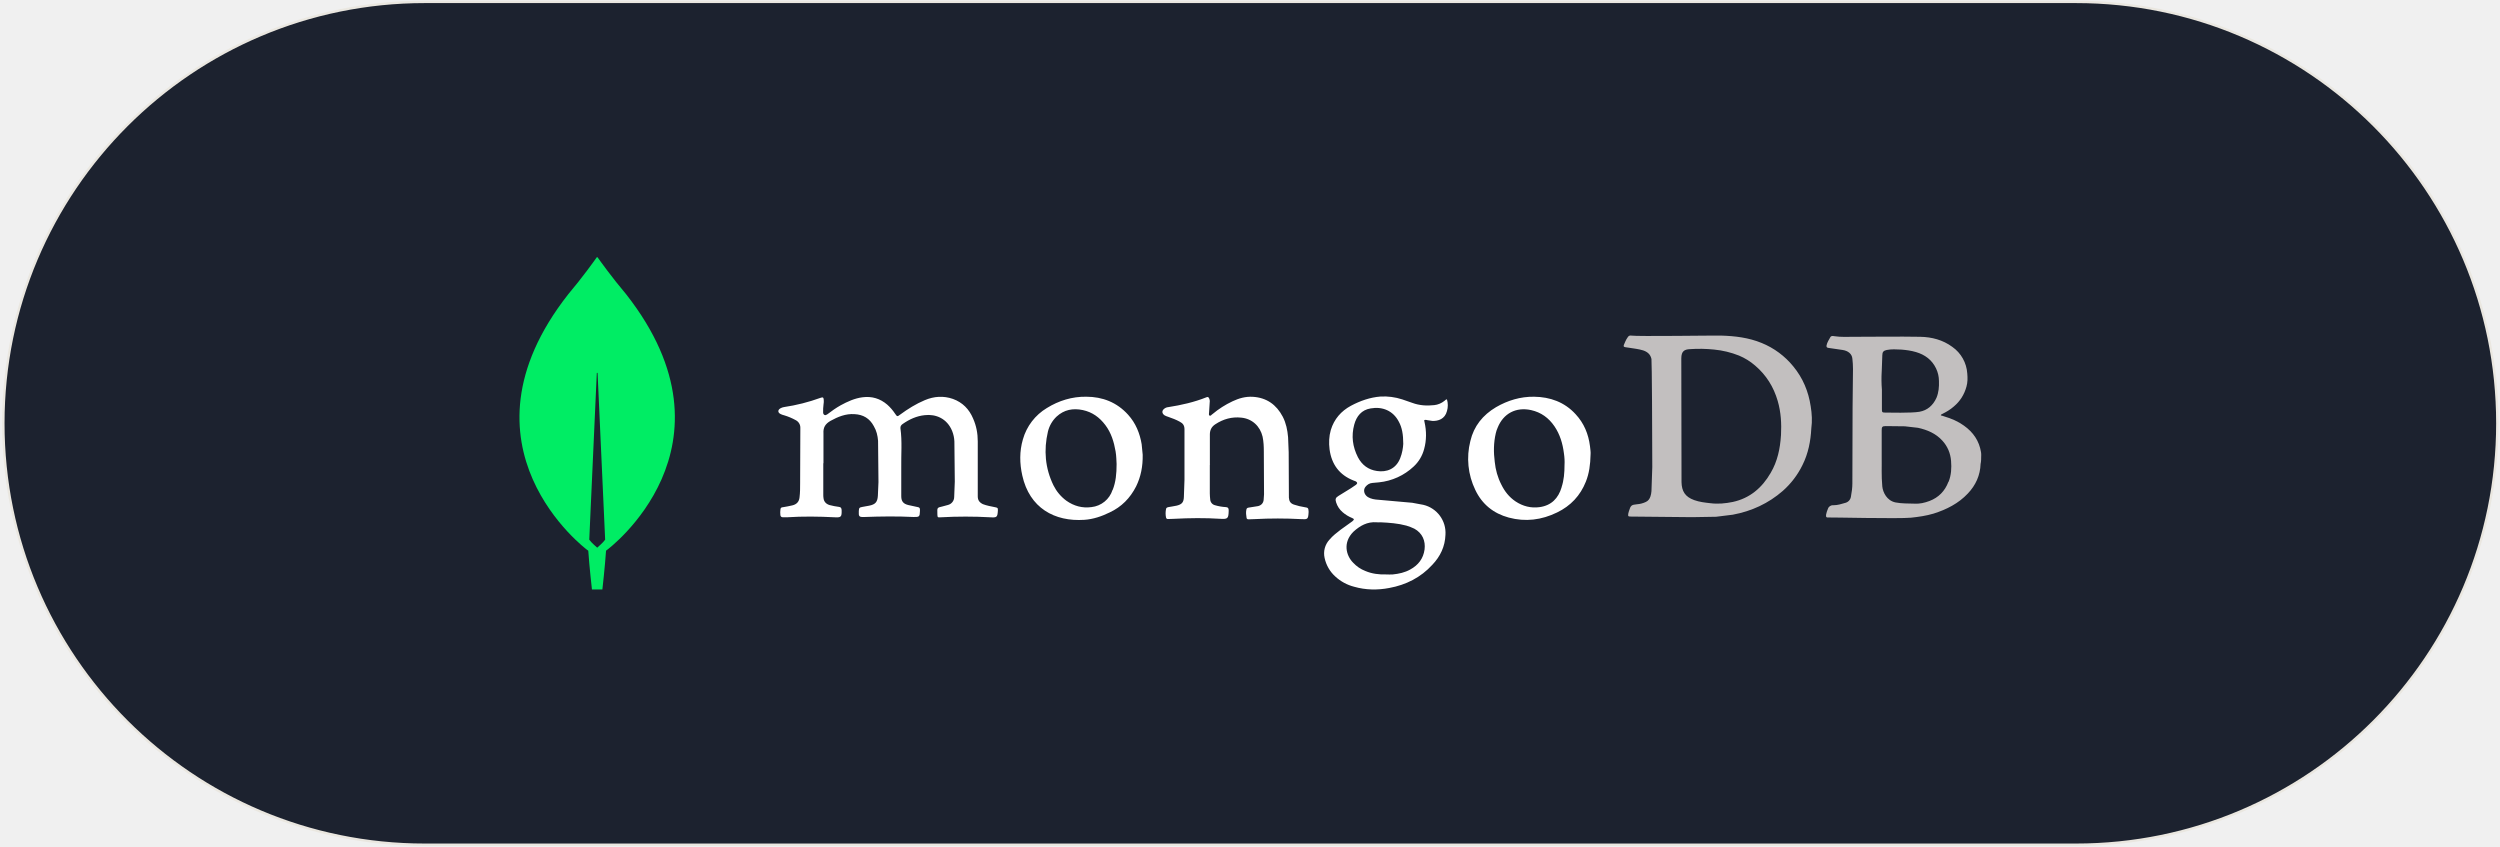
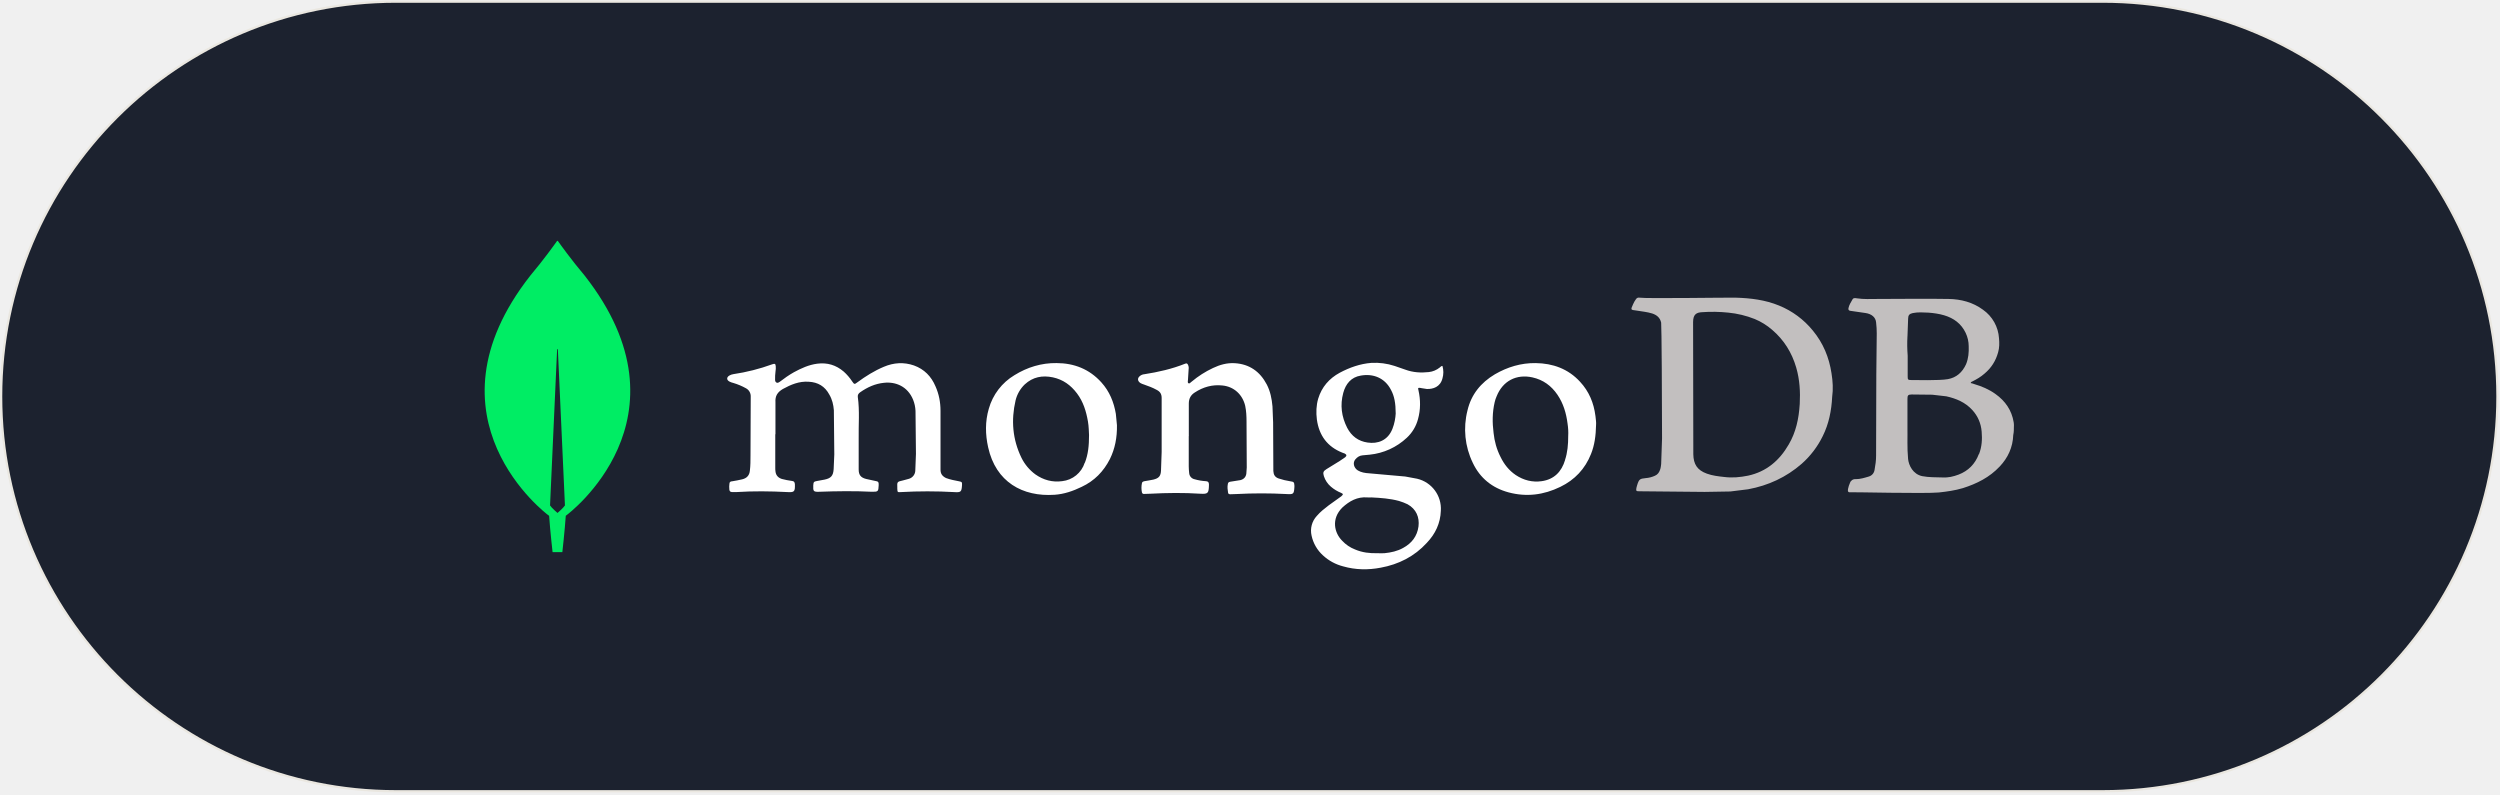
- <svg xmlns="http://www.w3.org/2000/svg" width="1081" height="366" viewBox="0 0 1081 366" fill="none">
-   <path d="M183.667.81h713.967c100.642 0 182.226 81.588 182.226 182.23 0 100.643-81.584 182.23-182.226 182.23H183.667c-100.642 0-182.23-81.587-182.23-182.23S83.026.81 183.668.81" fill="#1C222F" />
-   <path d="M183.667.81h713.967c100.642 0 182.226 81.588 182.226 182.23 0 100.643-81.584 182.23-182.226 182.23H183.667c-100.642 0-182.23-81.587-182.23-182.23S83.026.81 183.668.81Z" stroke="#EAE7E0" stroke-width="1.049" />
+ <svg xmlns="http://www.w3.org/2000/svg" width="900" height="286" viewBox="0 0 900 286" fill="none">
+   <path d="M142.542.589h614.41c78.498 0 142.133 63.635 142.133 142.132S835.45 284.855 756.952 284.855h-614.41C64.044 284.855.409 221.219.409 142.721S64.044.589 142.542.589" fill="#1C222F" />
+   <path d="M142.542.589h614.41c78.498 0 142.133 63.635 142.133 142.132S835.45 284.855 756.952 284.855h-614.41C64.044 284.855.409 221.219.409 142.721S64.044.589 142.542.589Z" stroke="#EAE7E0" stroke-width=".818" />
  <g clip-path="url(#a)">
-     <g clip-path="url(#b)">
-       <path d="M270.725 127.209c-6.05-7.14-11.255-14.437-12.318-15.918a.235.235 0 0 0-.306-.074.23.23 0 0 0-.085.074c-1.057 1.498-6.262 8.795-12.301 15.935-51.837 66.005 8.169 110.55 8.169 110.55l.486.341c.459 6.889 1.588 16.774 1.588 16.774h4.512s1.119-9.863 1.583-16.774l.492-.385s60.005-44.501 8.18-110.523m-12.508 109.589s-2.689-2.293-3.416-3.444v-.123l3.254-71.882a.18.18 0 0 1 .059-.102.18.18 0 0 1 .223 0 .18.18 0 0 1 .059.102l3.265 71.893v.123c-.726 1.118-3.416 3.444-3.416 3.444" fill="#00ED64" />
-     </g>
-     <path d="M355.988 200.282v13.483a9.4 9.4 0 0 0 .091 1.597c.175 1.597 1.155 2.571 2.596 3.019q2.02.531 4.09.798c.798.091 1.065.441 1.155 1.298.091 3.019-.175 3.376-3.102 3.194-6.829-.357-13.665-.441-20.494 0h-.649c-2.129.091-2.304-.091-2.304-2.22 0-.357.091-.798.091-1.155 0-.65.441-.974 1.064-.974 1.428-.175 2.753-.532 4.09-.799 1.863-.441 2.921-1.596 3.103-3.46.259-2.038.259-4.167.259-6.212l.091-23.772a3.63 3.63 0 0 0-1.947-3.375 25.2 25.2 0 0 0-5.064-2.129c-.532-.176-1.064-.26-1.506-.533-1.298-.623-1.33-1.772-.09-2.486a4.5 4.5 0 0 1 1.506-.532 80.7 80.7 0 0 0 15.787-3.992c1.064-.358 1.33-.26 1.428.798.091.649 0 1.428-.091 2.038-.175 1.156-.175 2.305-.175 3.376 0 .441.09.889.532 1.155.441.266.889 0 1.298-.259 1.863-1.428 3.726-2.753 5.764-3.895 2.922-1.597 6.037-3.019 9.413-3.46 4.09-.532 7.627.532 10.737 3.194a20.1 20.1 0 0 1 3.369 3.901c.889 1.298.973 1.331 2.129.441 3.375-2.486 6.92-4.699 10.737-6.296 3.992-1.688 8.075-1.948 12.151-.533 4.168 1.506 7.011 4.434 8.699 8.426 1.428 3.194 2.038 6.492 2.038 9.932v23.772c0 1.597.649 2.597 2.22 3.376 1.688.649 3.551.973 5.323 1.33 1.156.26 1.156.26 1.156 1.428-.176 2.922-.442 3.103-3.285 2.922a191 191 0 0 0-21.376 0c-1.428.091-1.428.091-1.506-1.331v-.442c-.091-2.401-.091-2.401 2.22-2.921l2.304-.623a3.574 3.574 0 0 0 2.753-3.46l.259-6.654-.175-17.384a13.8 13.8 0 0 0-.974-4.524c-2.22-5.414-7.095-7.362-11.801-6.829-3.551.357-6.654 1.772-9.581 3.817-.623.441-1.065.973-.974 1.863.799 5.68.26 11.36.357 17.033v12.334c0 2.22.889 3.285 3.019 3.817l4.089.889c.623.091.974.357.974 1.065v.649c-.091 2.486-.26 2.597-2.752 2.571-7.096-.357-14.197-.26-21.201 0-2.402.091-2.597-.175-2.486-2.597.09-1.428.259-1.506 1.596-1.772l2.922-.532c2.596-.533 3.55-1.506 3.726-4.259l.259-5.946-.175-17.832c-.175-2.22-.649-4.349-1.863-6.387-1.772-3.285-4.544-4.966-8.341-5.148-3.817-.26-7.186 1.155-10.387 2.921-2.22 1.298-3.193 2.837-3.018 5.414v12.95zm167.133.539v12.509q.022 1.335.176 2.662a2.724 2.724 0 0 0 2.129 2.486c1.53.446 3.107.714 4.699.798.89.091 1.065.442 1.156 1.156v.623c-.091 3.103-.442 3.46-3.46 3.285-6.751-.442-13.483-.357-20.227 0l-2.597.091c-.532 0-.649-.26-.798-.624a9 9 0 0 1 0-3.726c.091-.532.441-.649.974-.798 1.298-.175 2.401-.441 3.635-.649 2.22-.533 3.018-1.428 3.103-3.726l.259-7.453v-21.824c0-1.597-.623-2.57-2.038-3.285-1.597-.889-3.285-1.506-5.063-2.129-.533-.175-1.065-.357-1.506-.623-1.156-.798-1.298-1.947-.175-2.837a3.2 3.2 0 0 1 1.772-.714c5.68-.889 11.178-2.129 16.501-4.258.623-.26.889-.091 1.155.441a2.95 2.95 0 0 1 .26 1.772l-.26 4.168c0 .532-.259 1.298.175 1.506.533.357.89-.441 1.331-.649a39.5 39.5 0 0 1 8.608-5.498c2.752-1.299 5.582-2.13 8.783-1.948 5.946.357 10.204 3.376 12.95 8.608 1.428 2.752 2.038 5.764 2.304 8.874l.26 6.491.091 19.604c.091 1.506.623 2.487 2.129 3.019 1.561.52 3.164.907 4.791 1.155 1.428.176 1.506.442 1.596 1.773v.441c-.175 3.018-.357 3.103-3.375 2.921a186 186 0 0 0-19.87 0c-.889.091-1.772 0-2.597.091-.532 0-.889-.091-.973-.623-.176-1.156-.357-2.305-.091-3.551.091-.532.357-.798.973-.889l4.09-.65c1.428-.357 2.22-1.298 2.402-2.596l.175-2.486-.091-18.54c0-2.129-.091-4.258-.532-6.388-1.065-4.544-4.525-7.789-9.218-8.244-4.089-.441-7.789.623-11.178 2.837-1.688 1.065-2.402 2.571-2.402 4.434v13.398c0-.26 0-.26.091-.26z" fill="#fff" />
-     <path d="M782.952 175.715c-.974-6.479-3.376-12.243-7.543-17.3a34.2 34.2 0 0 0-13.665-10.114c-5.582-2.304-11.535-3.018-17.565-3.194-2.486-.091-36.371.442-38.858 0-.623-.091-1.064.091-1.428.624-.441.649-.889 1.33-1.155 2.038-1.065 2.402-1.065 2.22 1.506 2.57 2.129.357 4.167.533 6.212 1.156 1.863.623 3.194 1.688 3.635 3.726.175.974.357 32.198.357 46.752l-.357 10.386c-.091.798-.175 1.597-.441 2.304-.357 1.065-.974 1.948-2.038 2.402a10.5 10.5 0 0 1-3.726.974c-2.402.26-2.753.357-3.551 3.019l-.26.973c-.175 1.156-.091 1.331 1.065 1.331l26.523.26 10.387-.176 7.186-.889c8.159-1.506 15.436-4.882 21.642-10.289a36 36 0 0 0 8.516-11.178c2.487-4.966 3.551-10.387 3.817-15.878.442-3.103.26-6.297-.259-9.491zm-12.866 12.593c-.357 5.68-1.506 11.178-4.434 16.144-3.726 6.479-9.049 11.003-16.41 12.594-3.194.649-6.388.974-9.737.532-2.402-.26-4.7-.532-6.92-1.331-3.992-1.428-5.414-3.895-5.498-7.789l-.091-53.49c0-3.194 1.428-3.895 3.726-3.992 3.46-.26 7.011-.176 10.471.175a39.3 39.3 0 0 1 10.736 2.596 25.8 25.8 0 0 1 7.011 4.35c4.791 4.089 7.985 9.218 9.737 15.255 1.428 4.881 1.688 9.847 1.428 14.813zm86.595 8.699c0-.533 0-.974-.091-1.506-.799-4.882-3.376-8.608-7.361-11.445-2.571-1.863-5.499-3.103-8.517-3.992-.532-.175-.974-.357-1.506-.442.091-.441.357-.532.623-.623 1.772-.889 3.46-1.863 4.966-3.194 2.752-2.304 4.544-5.147 5.498-8.607.532-1.863.532-3.726.357-5.68a15.25 15.25 0 0 0-6.478-11.536c-4.09-3.018-8.874-4.258-13.84-4.349-9.581-.175-19.247 0-28.821 0-2.753 0-5.499.175-8.342-.26-.532-.09-1.298-.259-1.688.358-.649 1.155-1.428 2.304-1.687 3.635-.091.623.09.973.798 1.064l6.121.89c2.402.357 4.09 1.687 4.259 3.817a38 38 0 0 1 .259 4.433l-.175 16.586-.091 32.821c0 1.947-.259 3.817-.623 5.764a3.24 3.24 0 0 1-2.304 2.662c-1.772.532-3.46 1.064-5.323 1.064a2.21 2.21 0 0 0-2.305 1.506 11.5 11.5 0 0 0-.798 2.487c-.175 1.064.091 1.428 1.155 1.298.799-.091 30.075.623 35.573.091 3.285-.357 6.491-.799 9.757-1.772 5.582-1.772 10.736-4.35 14.813-8.699 3.375-3.551 5.323-7.809 5.498-12.775.26-1.156.26-2.305.26-3.551zm-43.025-36.353.26-7.095c0-1.331.532-1.947 1.863-2.22 2.129-.441 4.258-.26 6.387-.175 2.129.175 4.168.441 6.297 1.064 3.895 1.156 6.919 3.376 8.698 7.096a12.7 12.7 0 0 1 1.24 5.414c.091 2.486-.091 4.881-1.065 7.27-1.506 3.285-3.894 5.414-7.361 6.037s-13.307.357-14.813.357c-1.331 0-1.428-.175-1.428-1.506v-8.354a57 57 0 0 1-.091-7.81zm28.822 47.726c-1.506 3.992-4.259 6.751-8.16 8.244-2.129.798-4.258 1.298-6.491 1.155-2.753-.091-5.499 0-8.244-.532-3.727-.798-5.414-4.349-5.68-6.92-.442-4.524-.176-9.14-.26-12.509v-11.711c0-1.428.175-1.863 1.688-1.863l8.341.091 5.68.649c3.992.89 7.627 2.402 10.471 5.499 2.304 2.486 3.55 5.498 3.816 8.783.26 3.103.091 6.121-1.064 9.049z" fill="#C2BFBF" />
-     <path d="m617.065 181.655 2.305.357c2.486.09 5.413-.799 6.296-4.259a8.96 8.96 0 0 0 0-5.063c-.532 0-.798.441-1.064.623-1.331 1.065-2.837 1.688-4.434 1.863-3.194.357-6.388.175-9.49-.974l-4.35-1.506a25.7 25.7 0 0 0-9.412-1.233c-4.525.357-8.783 1.863-12.775 3.992-4.258 2.305-7.27 5.765-8.699 10.471-.798 2.752-.889 5.583-.532 8.426.889 6.478 4.258 11.003 10.289 13.398.357.091.623.26.974.357.798.442.889.89.175 1.506l-2.22 1.506-5.323 3.285c-1.331.798-1.506 1.428-1.065 2.837a9.3 9.3 0 0 0 2.837 4.258 14.8 14.8 0 0 0 4.083 2.486c.974.442.974.65.091 1.428l-5.063 3.636c-1.688 1.298-3.376 2.596-4.791 4.258a8.77 8.77 0 0 0-2.129 7.985 15 15 0 0 0 4.609 7.984 18.83 18.83 0 0 0 8.16 4.434c4.965 1.428 10.113 1.506 15.17.532 7.27-1.331 13.632-4.544 18.63-10.023 3.46-3.635 5.498-7.893 5.68-12.983a12.46 12.46 0 0 0-9.581-12.95l-4.791-.889-14.638-1.299c-1.597-.091-3.194-.357-4.524-1.155-1.688-1.065-2.13-3.103-1.065-4.434.798-.974 1.772-1.597 3.018-1.688l2.837-.259a25.7 25.7 0 0 0 14.989-6.829 15.7 15.7 0 0 0 4.524-7.543c1.065-3.817 1.065-7.79.176-11.685-.26-.974-.176-1.065 1.064-.889zm-21.746 44.187c.532.091 1.065 0 1.597 0 3.726.175 7.543.441 11.178 1.428 1.187.351 2.344.796 3.46 1.331 3.551 1.947 4.881 5.323 4.434 8.958-.533 3.992-2.753 6.829-6.213 8.699-2.304 1.298-4.881 1.863-7.543 2.129-.973.091-1.863 0-2.836 0-3.103.091-6.122-.26-9.049-1.506-2.039-.799-3.726-1.948-5.232-3.551-3.103-3.103-4.544-8.783.09-13.398 2.837-2.597 6.037-4.434 10.114-4.09m10.114-27.68c-1.863 4.7-5.947 6.122-10.023 5.499-3.726-.533-6.478-2.571-8.244-5.947-2.305-4.524-2.921-9.217-1.597-14.106.974-3.635 3.194-6.387 7.095-7.01 4.966-.89 9.737.889 12.243 5.855 1.298 2.402 1.863 5.323 1.863 9.49-.091 1.688-.442 3.993-1.331 6.213zm-111.769-6.037c-.798-4.79-2.57-9.14-5.855-12.775-4.882-5.414-11.087-7.79-18.098-7.809-6.121-.091-11.879 1.688-17.033 4.881a23.1 23.1 0 0 0-10.38 13.574c-1.506 5.148-1.428 10.386-.26 15.612 3.103 14.022 13.931 20.046 26.875 19.163 3.816-.26 7.452-1.506 10.905-3.194 5.148-2.402 8.874-6.212 11.444-11.269 2.039-4.168 2.921-8.608 2.837-13.665l-.441-4.524zm-12.593 19.695a10.783 10.783 0 0 1-9.14 7.453c-3.895.532-7.543-.442-10.821-2.753a18.4 18.4 0 0 1-5.589-6.654c-3.635-7.452-4.258-15.255-2.402-23.239a13.3 13.3 0 0 1 3.726-6.479c3.285-3.018 7.095-3.726 11.36-2.836 4.09.889 7.186 3.103 9.737 6.478 2.551 3.376 3.726 7.271 4.434 11.36.357 2.039.357 4.168.441 5.499 0 4.258-.357 7.789-1.688 11.178zm206.425-18.981c-.649-5.147-2.57-9.847-6.212-13.749-4.79-5.232-11.003-7.452-17.916-7.543-5.946-.091-11.444 1.597-16.501 4.525-5.68 3.375-9.581 8.16-11.087 14.638a30.96 30.96 0 0 0 2.129 21.11c2.921 6.213 7.893 10.205 14.463 11.977 7.27 1.948 14.196 1.065 20.934-2.22 5.856-2.837 10.023-7.27 12.418-13.307 1.428-3.551 1.948-7.362 2.039-11.802.091-.798-.091-2.22-.26-3.635zm-12.242 17.832c-1.428 4.791-4.434 7.894-9.491 8.608-3.726.532-7.27-.357-10.47-2.486-2.753-1.863-4.7-4.349-6.122-7.271-1.596-3.103-2.486-6.387-2.836-9.756-.533-4.168-.533-8.244.441-12.418.186-.824.453-1.626.799-2.396 2.486-6.212 7.984-9.049 14.462-7.627 4.35.973 7.628 3.375 10.114 7.01 2.402 3.551 3.551 7.453 4.089 11.685.26 1.688.357 3.46.26 4.966 0 3.46-.26 6.654-1.298 9.757z" fill="#fff" />
+     <path d="M210.443 99.174c-4.719-5.57-8.779-11.26-9.608-12.417a.19.19 0 0 0-.153-.078.187.187 0 0 0-.152.078c-.825 1.17-4.885 6.86-9.595 12.43-40.432 51.483 6.372 86.228 6.372 86.228l.379.266c.358 5.373 1.239 13.084 1.239 13.084h3.519s.872-7.693 1.234-13.084l.384-.301s46.804-34.71 6.381-86.206m-9.756 85.478s-2.098-1.788-2.665-2.686v-.096l2.538-56.067a.14.14 0 0 1 .046-.08.14.14 0 0 1 .174 0q.037.032.046.08l2.547 56.075v.096c-.567.872-2.665 2.687-2.665 2.687" fill="#00ED64" />
  </g>
+   <path d="M279.095 156.313v12.008q-.02.715.081 1.423c.156 1.422 1.029 2.289 2.312 2.688a29 29 0 0 0 3.643.711c.711.081.948.393 1.029 1.157.081 2.688-.156 3.006-2.764 2.844-6.082-.318-12.17-.393-18.252 0h-.578c-1.896.081-2.052-.081-2.052-1.977 0-.318.081-.711.081-1.029 0-.578.393-.867.948-.867 1.272-.157 2.451-.475 3.642-.712 1.66-.393 2.602-1.422 2.764-3.081.231-1.816.231-3.712.231-5.533l.081-21.172a3.24 3.24 0 0 0-1.734-3.007 22.5 22.5 0 0 0-4.51-1.896c-.474-.156-.948-.232-1.341-.474-1.157-.555-1.185-1.579-.081-2.215a4 4 0 0 1 1.341-.474 71.7 71.7 0 0 0 14.06-3.556c.949-.318 1.186-.231 1.272.712.081.578 0 1.272-.081 1.815-.156 1.029-.156 2.053-.156 3.006 0 .394.081.793.474 1.03.394.237.792 0 1.157-.232 1.659-1.272 3.318-2.451 5.134-3.469 2.601-1.422 5.376-2.688 8.383-3.081 3.642-.474 6.793.474 9.562 2.844a18 18 0 0 1 3.001 3.475c.792 1.156.867 1.185 1.896.393 3.006-2.214 6.163-4.186 9.562-5.608 3.556-1.503 7.192-1.734 10.823-.474 3.712 1.341 6.244 3.949 7.747 7.505 1.272 2.844 1.816 5.781 1.816 8.845v21.173c0 1.422.578 2.312 1.977 3.006 1.503.578 3.162.867 4.741 1.185 1.029.232 1.029.232 1.029 1.272-.156 2.602-.393 2.764-2.926 2.602a170 170 0 0 0-19.038 0c-1.272.081-1.272.081-1.341-1.185v-.393c-.081-2.14-.081-2.14 1.977-2.602l2.052-.555a3.18 3.18 0 0 0 2.452-3.082l.231-5.926-.156-15.483a12.3 12.3 0 0 0-.867-4.03c-1.978-4.822-6.319-6.556-10.511-6.082-3.162.318-5.926 1.578-8.533 3.399-.555.394-.948.868-.867 1.66.711 5.059.231 10.118.318 15.171v10.985c0 1.977.792 2.925 2.688 3.399l3.642.792c.555.081.867.318.867.949v.578c-.081 2.214-.231 2.312-2.451 2.289-6.319-.318-12.644-.231-18.882 0-2.139.081-2.313-.156-2.214-2.312.081-1.272.231-1.342 1.422-1.579l2.602-.474c2.312-.474 3.162-1.341 3.318-3.792l.231-5.296-.156-15.883c-.156-1.977-.578-3.873-1.659-5.689-1.578-2.925-4.047-4.423-7.429-4.584-3.4-.232-6.4 1.029-9.25 2.601-1.978 1.157-2.845 2.527-2.689 4.822v11.534zm148.854.48v11.141q.018 1.189.156 2.371a2.43 2.43 0 0 0 1.896 2.214c1.363.397 2.768.636 4.186.711.792.081.948.393 1.029 1.029v.555c-.081 2.764-.393 3.082-3.082 2.926-6.012-.393-12.008-.318-18.014 0l-2.313.081c-.474 0-.578-.232-.711-.555a8 8 0 0 1 0-3.319c.081-.474.393-.578.867-.711 1.156-.156 2.139-.393 3.238-.578 1.977-.474 2.688-1.272 2.763-3.319l.231-6.637v-19.438c0-1.422-.555-2.29-1.815-2.926-1.422-.792-2.925-1.341-4.509-1.896-.474-.156-.949-.318-1.342-.555-1.029-.711-1.156-1.734-.156-2.527.449-.368 1-.59 1.579-.635 5.058-.793 9.955-1.897 14.696-3.793.555-.231.792-.081 1.029.393a2.62 2.62 0 0 1 .231 1.578l-.231 3.712c0 .474-.231 1.156.156 1.341.474.318.792-.393 1.185-.578a35.2 35.2 0 0 1 7.666-4.897c2.452-1.156 4.972-1.896 7.823-1.734 5.295.318 9.088 3.006 11.533 7.666 1.272 2.452 1.816 5.134 2.053 7.904l.231 5.781.081 17.461c.081 1.341.555 2.214 1.896 2.688 1.391.464 2.818.808 4.267 1.029 1.272.156 1.341.393 1.422 1.579v.393c-.156 2.688-.318 2.763-3.006 2.602a165 165 0 0 0-17.697 0c-.792.081-1.578 0-2.312.081-.475 0-.793-.081-.868-.556-.156-1.029-.318-2.052-.081-3.162.081-.474.318-.711.868-.792l3.642-.578c1.272-.318 1.977-1.157 2.139-2.313l.156-2.214-.081-16.513c0-1.896-.081-3.792-.474-5.689-.948-4.047-4.03-6.938-8.21-7.342-3.642-.394-6.937.555-9.955 2.526-1.503.948-2.139 2.29-2.139 3.949v11.933c0-.231 0-.231.081-.231z" fill="#fff" />
+   <path d="M659.348 134.418c-.867-5.77-3.006-10.904-6.718-15.408a30.46 30.46 0 0 0-12.169-9.007c-4.972-2.053-10.274-2.689-15.645-2.845-2.214-.081-32.393.393-34.607 0-.555-.081-.948.081-1.272.555-.393.578-.792 1.185-1.029 1.816-.948 2.139-.948 1.977 1.341 2.289 1.896.318 3.712.474 5.533 1.029 1.659.555 2.844 1.503 3.237 3.319.156.867.318 28.677.318 41.639l-.318 9.251c-.081.711-.156 1.422-.393 2.052-.318.948-.867 1.735-1.815 2.139a9.4 9.4 0 0 1-3.319.868c-2.139.231-2.451.318-3.162 2.688l-.231.867c-.156 1.029-.081 1.185.948 1.185l23.623.232 9.25-.156 6.4-.792c7.267-1.342 13.748-4.348 19.275-9.164a32.1 32.1 0 0 0 7.585-9.956c2.215-4.423 3.163-9.251 3.4-14.142.393-2.764.231-5.608-.232-8.453zm-11.458 11.217c-.318 5.059-1.342 9.956-3.949 14.379-3.319 5.77-8.059 9.799-14.615 11.216-2.845.578-5.689.867-8.672.474-2.14-.231-4.186-.474-6.163-1.185-3.556-1.272-4.822-3.469-4.897-6.938l-.081-47.641c0-2.844 1.272-3.469 3.318-3.555 3.082-.232 6.244-.156 9.326.156a35 35 0 0 1 9.562 2.312 23 23 0 0 1 6.244 3.874c4.267 3.643 7.111 8.21 8.672 13.587 1.272 4.348 1.503 8.771 1.272 13.194zm77.124 7.747c0-.474 0-.867-.081-1.341-.711-4.348-3.007-7.667-6.556-10.193-2.29-1.66-4.897-2.764-7.586-3.556-.474-.156-.867-.318-1.341-.393.081-.393.318-.474.555-.555 1.578-.792 3.082-1.659 4.423-2.845 2.451-2.052 4.047-4.584 4.897-7.666.474-1.659.474-3.319.318-5.059a13.59 13.59 0 0 0-5.77-10.274c-3.642-2.688-7.903-3.793-12.326-3.874-8.533-.156-17.142 0-25.67 0-2.451 0-4.896.157-7.429-.231-.474-.081-1.156-.231-1.503.318-.578 1.029-1.272 2.053-1.503 3.238-.081.555.081.867.711.948l5.452.792c2.139.318 3.642 1.503 3.793 3.4.155 1.31.232 2.629.231 3.949l-.156 14.772-.081 29.231c0 1.735-.231 3.4-.555 5.134a2.89 2.89 0 0 1-2.053 2.371c-1.578.474-3.081.948-4.74.948a1.964 1.964 0 0 0-2.053 1.341 10.3 10.3 0 0 0-.711 2.215c-.156.948.081 1.272 1.029 1.156.711-.081 26.785.555 31.682.081 2.926-.318 5.782-.711 8.69-1.578 4.972-1.579 9.562-3.874 13.193-7.748 3.006-3.162 4.741-6.955 4.897-11.378.231-1.029.231-2.052.231-3.162zm-38.32-32.377.232-6.319c0-1.185.474-1.735 1.659-1.978 1.896-.393 3.793-.231 5.689-.156 1.896.156 3.712.394 5.608.949 3.469 1.029 6.163 3.006 7.747 6.319a11.3 11.3 0 0 1 1.104 4.822c.081 2.214-.081 4.347-.948 6.475-1.341 2.926-3.469 4.822-6.556 5.377s-11.852.318-13.193.318c-1.185 0-1.272-.156-1.272-1.341v-7.441a51 51 0 0 1-.081-6.956zm25.67 42.506c-1.341 3.556-3.793 6.013-7.267 7.343-1.897.711-3.793 1.156-5.782 1.029-2.451-.081-4.897 0-7.342-.474-3.319-.711-4.822-3.874-5.059-6.163-.393-4.03-.156-8.141-.231-11.141v-10.43c0-1.272.156-1.66 1.503-1.66l7.429.081 5.059.579c3.555.792 6.793 2.139 9.325 4.897 2.053 2.214 3.163 4.897 3.4 7.822.231 2.764.081 5.452-.948 8.06z" fill="#C2BFBF" />
+   <path d="m511.62 139.716 2.052.318c2.214.081 4.822-.711 5.608-3.793a7.97 7.97 0 0 0 0-4.51c-.474 0-.711.394-.948.555-1.185.949-2.527 1.504-3.949 1.66-2.844.318-5.689.156-8.452-.867l-3.874-1.342a22.8 22.8 0 0 0-8.383-1.098c-4.03.318-7.822 1.659-11.378 3.555-3.792 2.053-6.475 5.134-7.747 9.326-.711 2.452-.792 4.972-.474 7.505.792 5.77 3.793 9.799 9.164 11.933.318.081.555.231.867.318.711.393.792.792.156 1.341l-1.977 1.342-4.741 2.925c-1.185.711-1.341 1.272-.948 2.527a8.27 8.27 0 0 0 2.526 3.792 13.2 13.2 0 0 0 3.637 2.215c.867.393.867.578.081 1.272l-4.51 3.237c-1.503 1.157-3.006 2.313-4.266 3.793a7.803 7.803 0 0 0-1.897 7.111 13.36 13.36 0 0 0 4.105 7.112 16.8 16.8 0 0 0 7.267 3.949c4.423 1.272 9.008 1.341 13.511.474 6.476-1.185 12.141-4.047 16.593-8.927 3.082-3.238 4.897-7.03 5.059-11.563a11.105 11.105 0 0 0-8.534-11.535l-4.266-.792-13.037-1.156c-1.423-.081-2.845-.318-4.03-1.029-1.503-.948-1.896-2.764-.948-3.949.711-.867 1.578-1.422 2.688-1.503l2.527-.231a22.9 22.9 0 0 0 13.349-6.083 14 14 0 0 0 4.03-6.718c.948-3.399.948-6.938.156-10.407-.232-.867-.156-.948.948-.792zm-19.368 39.355c.474.081.948 0 1.422 0 3.319.156 6.718.393 9.956 1.272 1.057.313 2.087.709 3.081 1.185 3.163 1.735 4.348 4.741 3.949 7.979-.474 3.556-2.451 6.082-5.533 7.747-2.052 1.157-4.348 1.66-6.718 1.897-.867.081-1.659 0-2.526 0-2.764.081-5.452-.231-8.06-1.342a12.46 12.46 0 0 1-4.659-3.162c-2.764-2.764-4.047-7.823.08-11.933 2.527-2.313 5.377-3.949 9.008-3.643m9.007-24.653c-1.659 4.186-5.295 5.453-8.926 4.898-3.319-.475-5.77-2.29-7.343-5.296-2.052-4.03-2.601-8.21-1.422-12.564.867-3.238 2.845-5.689 6.319-6.244 4.423-.792 8.672.792 10.904 5.215 1.156 2.139 1.659 4.741 1.659 8.453-.081 1.503-.393 3.555-1.185 5.533zm-99.544-5.376c-.711-4.267-2.289-8.141-5.215-11.379-4.347-4.822-9.874-6.938-16.118-6.955-5.452-.081-10.58 1.503-15.171 4.348a20.58 20.58 0 0 0-9.244 12.089c-1.341 4.585-1.272 9.251-.231 13.905 2.763 12.488 12.407 17.854 23.935 17.067 3.399-.231 6.637-1.341 9.712-2.844 4.585-2.139 7.904-5.533 10.193-10.037 1.815-3.712 2.602-7.667 2.526-12.17l-.393-4.03zm-11.216 17.541a9.6 9.6 0 0 1-8.14 6.637c-3.469.474-6.718-.393-9.638-2.451a16.4 16.4 0 0 1-4.977-5.926c-3.238-6.638-3.793-13.587-2.139-20.698a11.85 11.85 0 0 1 3.318-5.771c2.925-2.688 6.319-3.318 10.118-2.526 3.642.792 6.4 2.764 8.672 5.77s3.318 6.475 3.948 10.118c.318 1.815.318 3.712.393 4.897 0 3.793-.318 6.938-1.503 9.956zm183.849-16.905c-.578-4.585-2.29-8.771-5.533-12.246-4.267-4.66-9.799-6.637-15.957-6.718-5.295-.081-10.192 1.422-14.696 4.03-5.059 3.006-8.533 7.267-9.875 13.037a27.58 27.58 0 0 0 1.897 18.802c2.601 5.533 7.03 9.089 12.881 10.667 6.475 1.735 12.644.948 18.645-1.977 5.214-2.527 8.926-6.476 11.059-11.853 1.272-3.162 1.735-6.556 1.816-10.511.081-.711-.081-1.977-.231-3.237zm-10.904 15.882c-1.272 4.266-3.949 7.03-8.452 7.666-3.319.474-6.476-.318-9.326-2.214-2.451-1.66-4.185-3.874-5.452-6.476-1.422-2.763-2.214-5.689-2.526-8.689-.474-3.712-.474-7.343.393-11.061.165-.733.404-1.447.711-2.133 2.214-5.533 7.111-8.06 12.881-6.794 3.874.868 6.793 3.007 9.008 6.245 2.139 3.162 3.162 6.637 3.642 10.407.231 1.503.318 3.081.231 4.422 0 3.082-.231 5.927-1.156 8.69z" fill="#fff" />
  <defs>
    <clipPath id="a">
-       <path fill="#fff" d="M224.619 111.19h632.062v143.701H224.619z" />
-     </clipPath>
-     <clipPath id="b">
-       <path fill="#fff" d="M224.619 111.19h67.194v143.701h-67.194z" />
+       <path fill="#fff" d="M174.48 86.679h52.411v112.086H174.48z" />
    </clipPath>
  </defs>
</svg>
